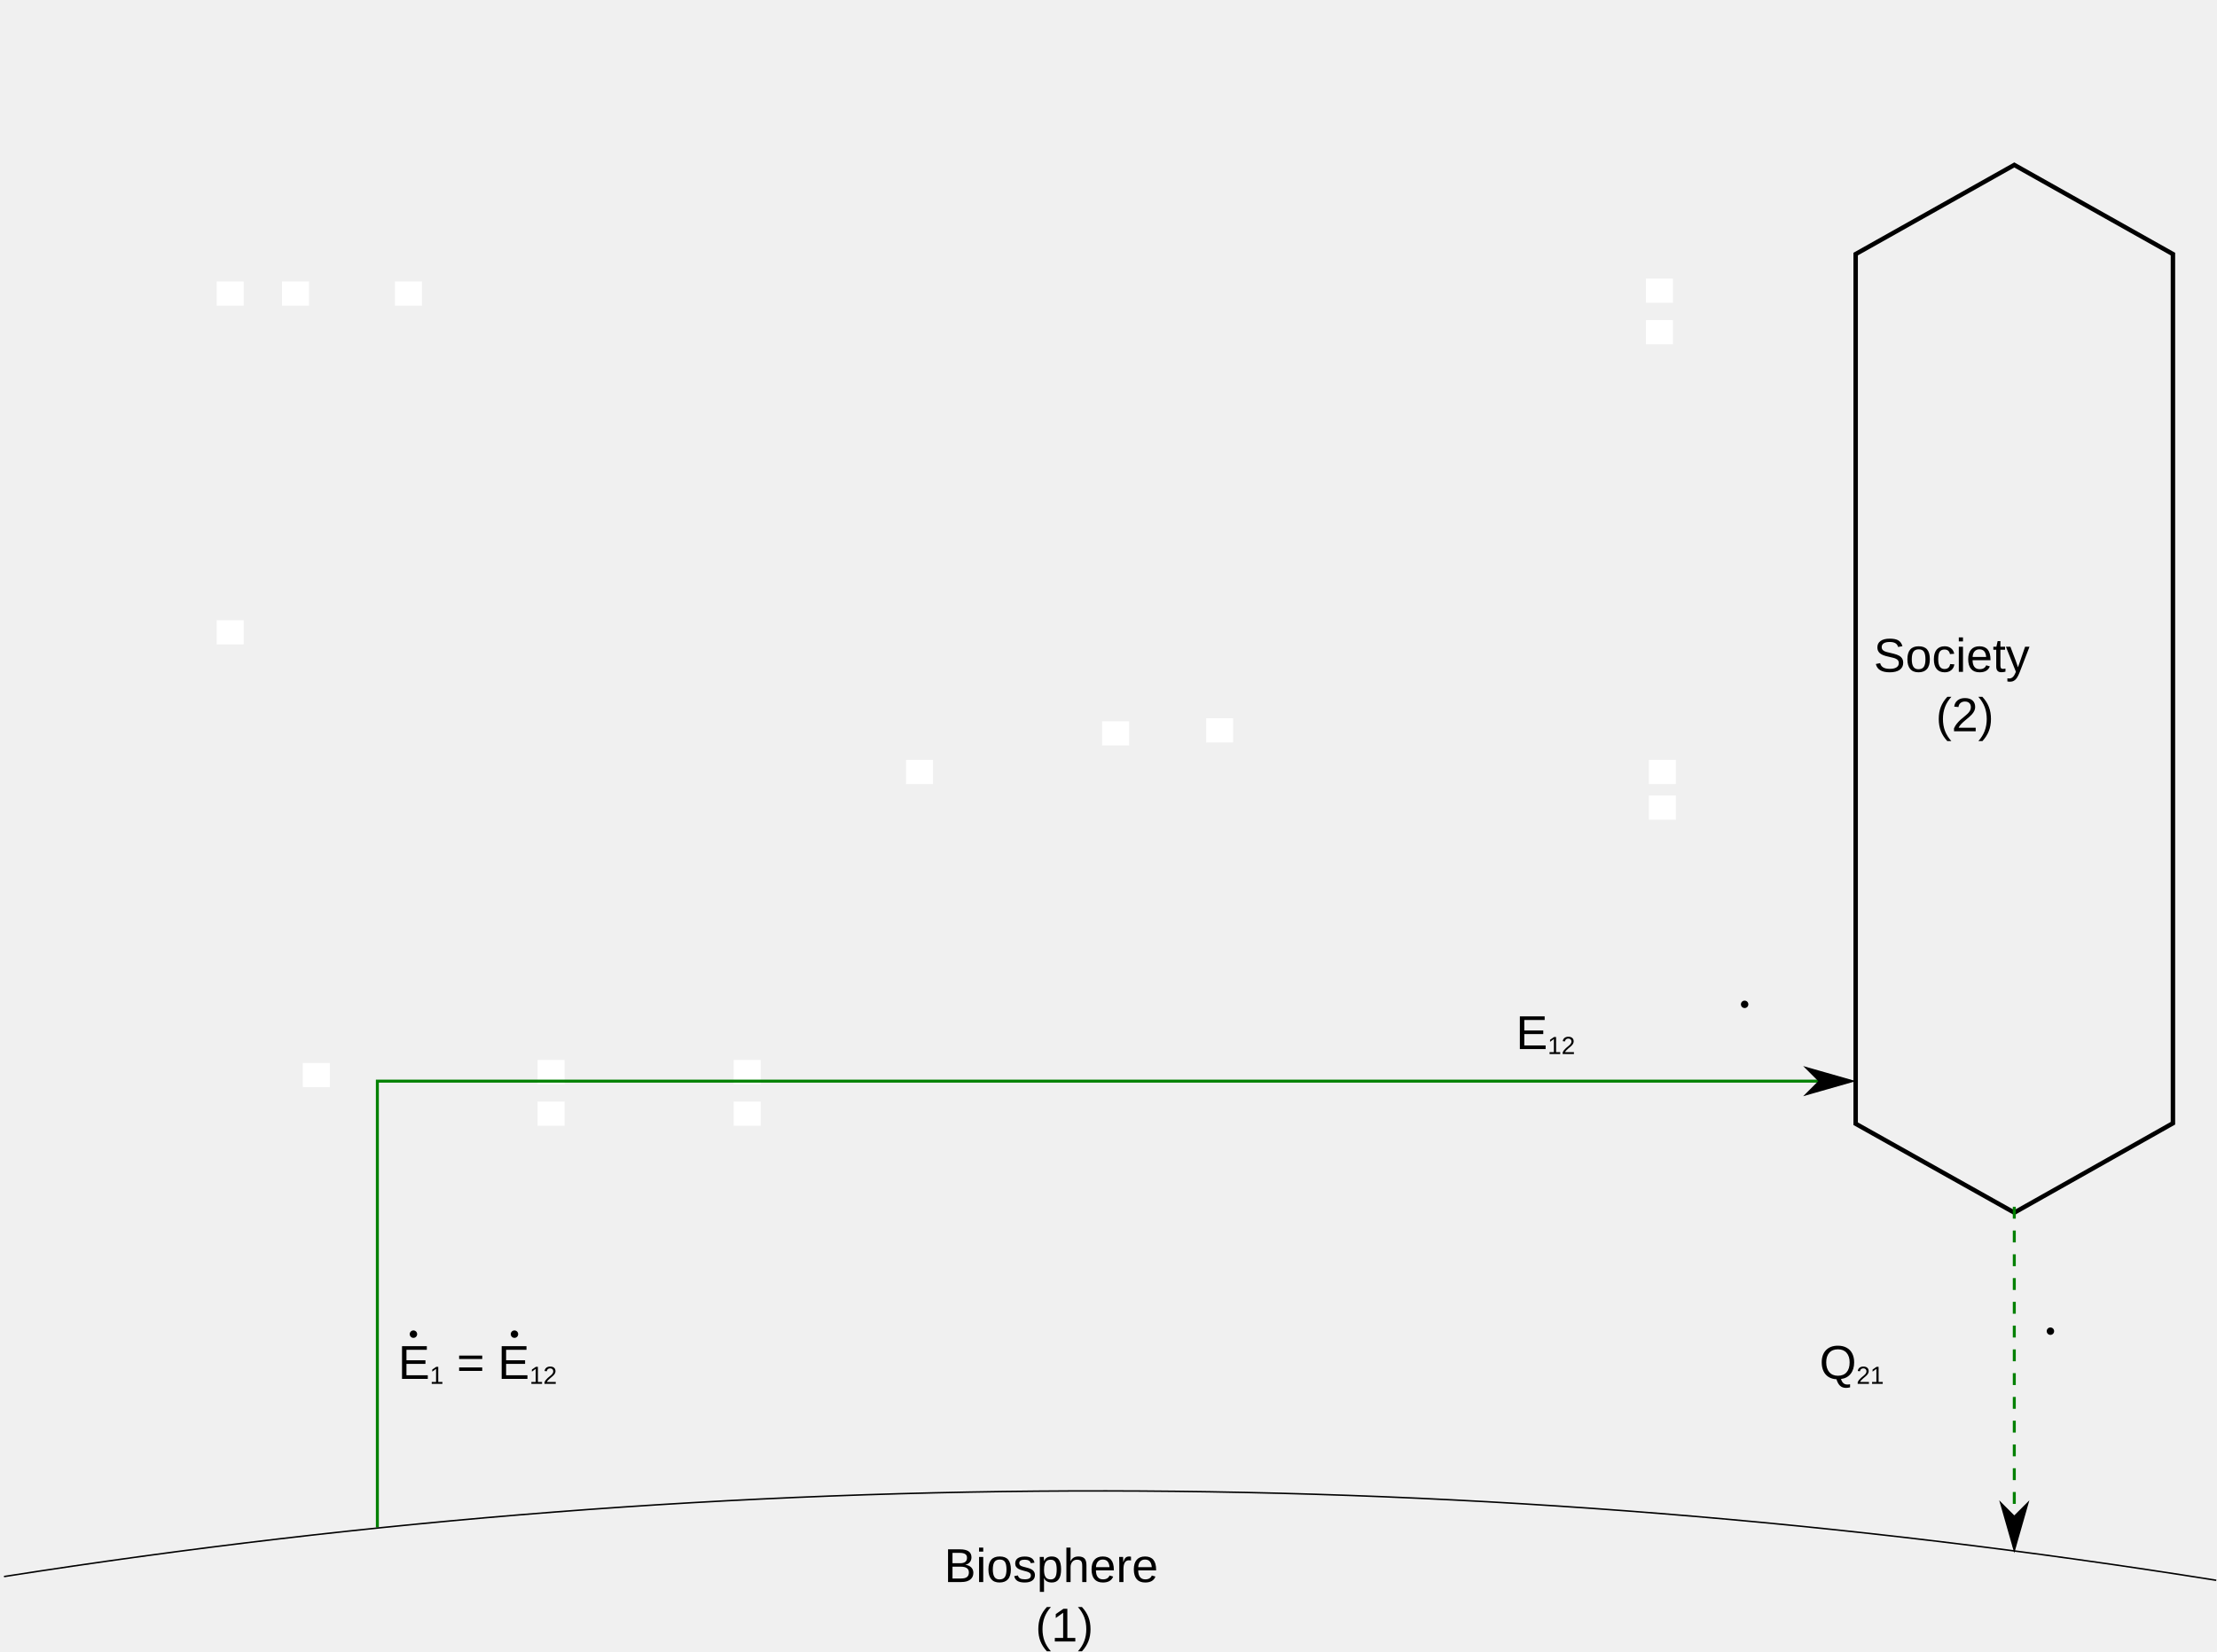
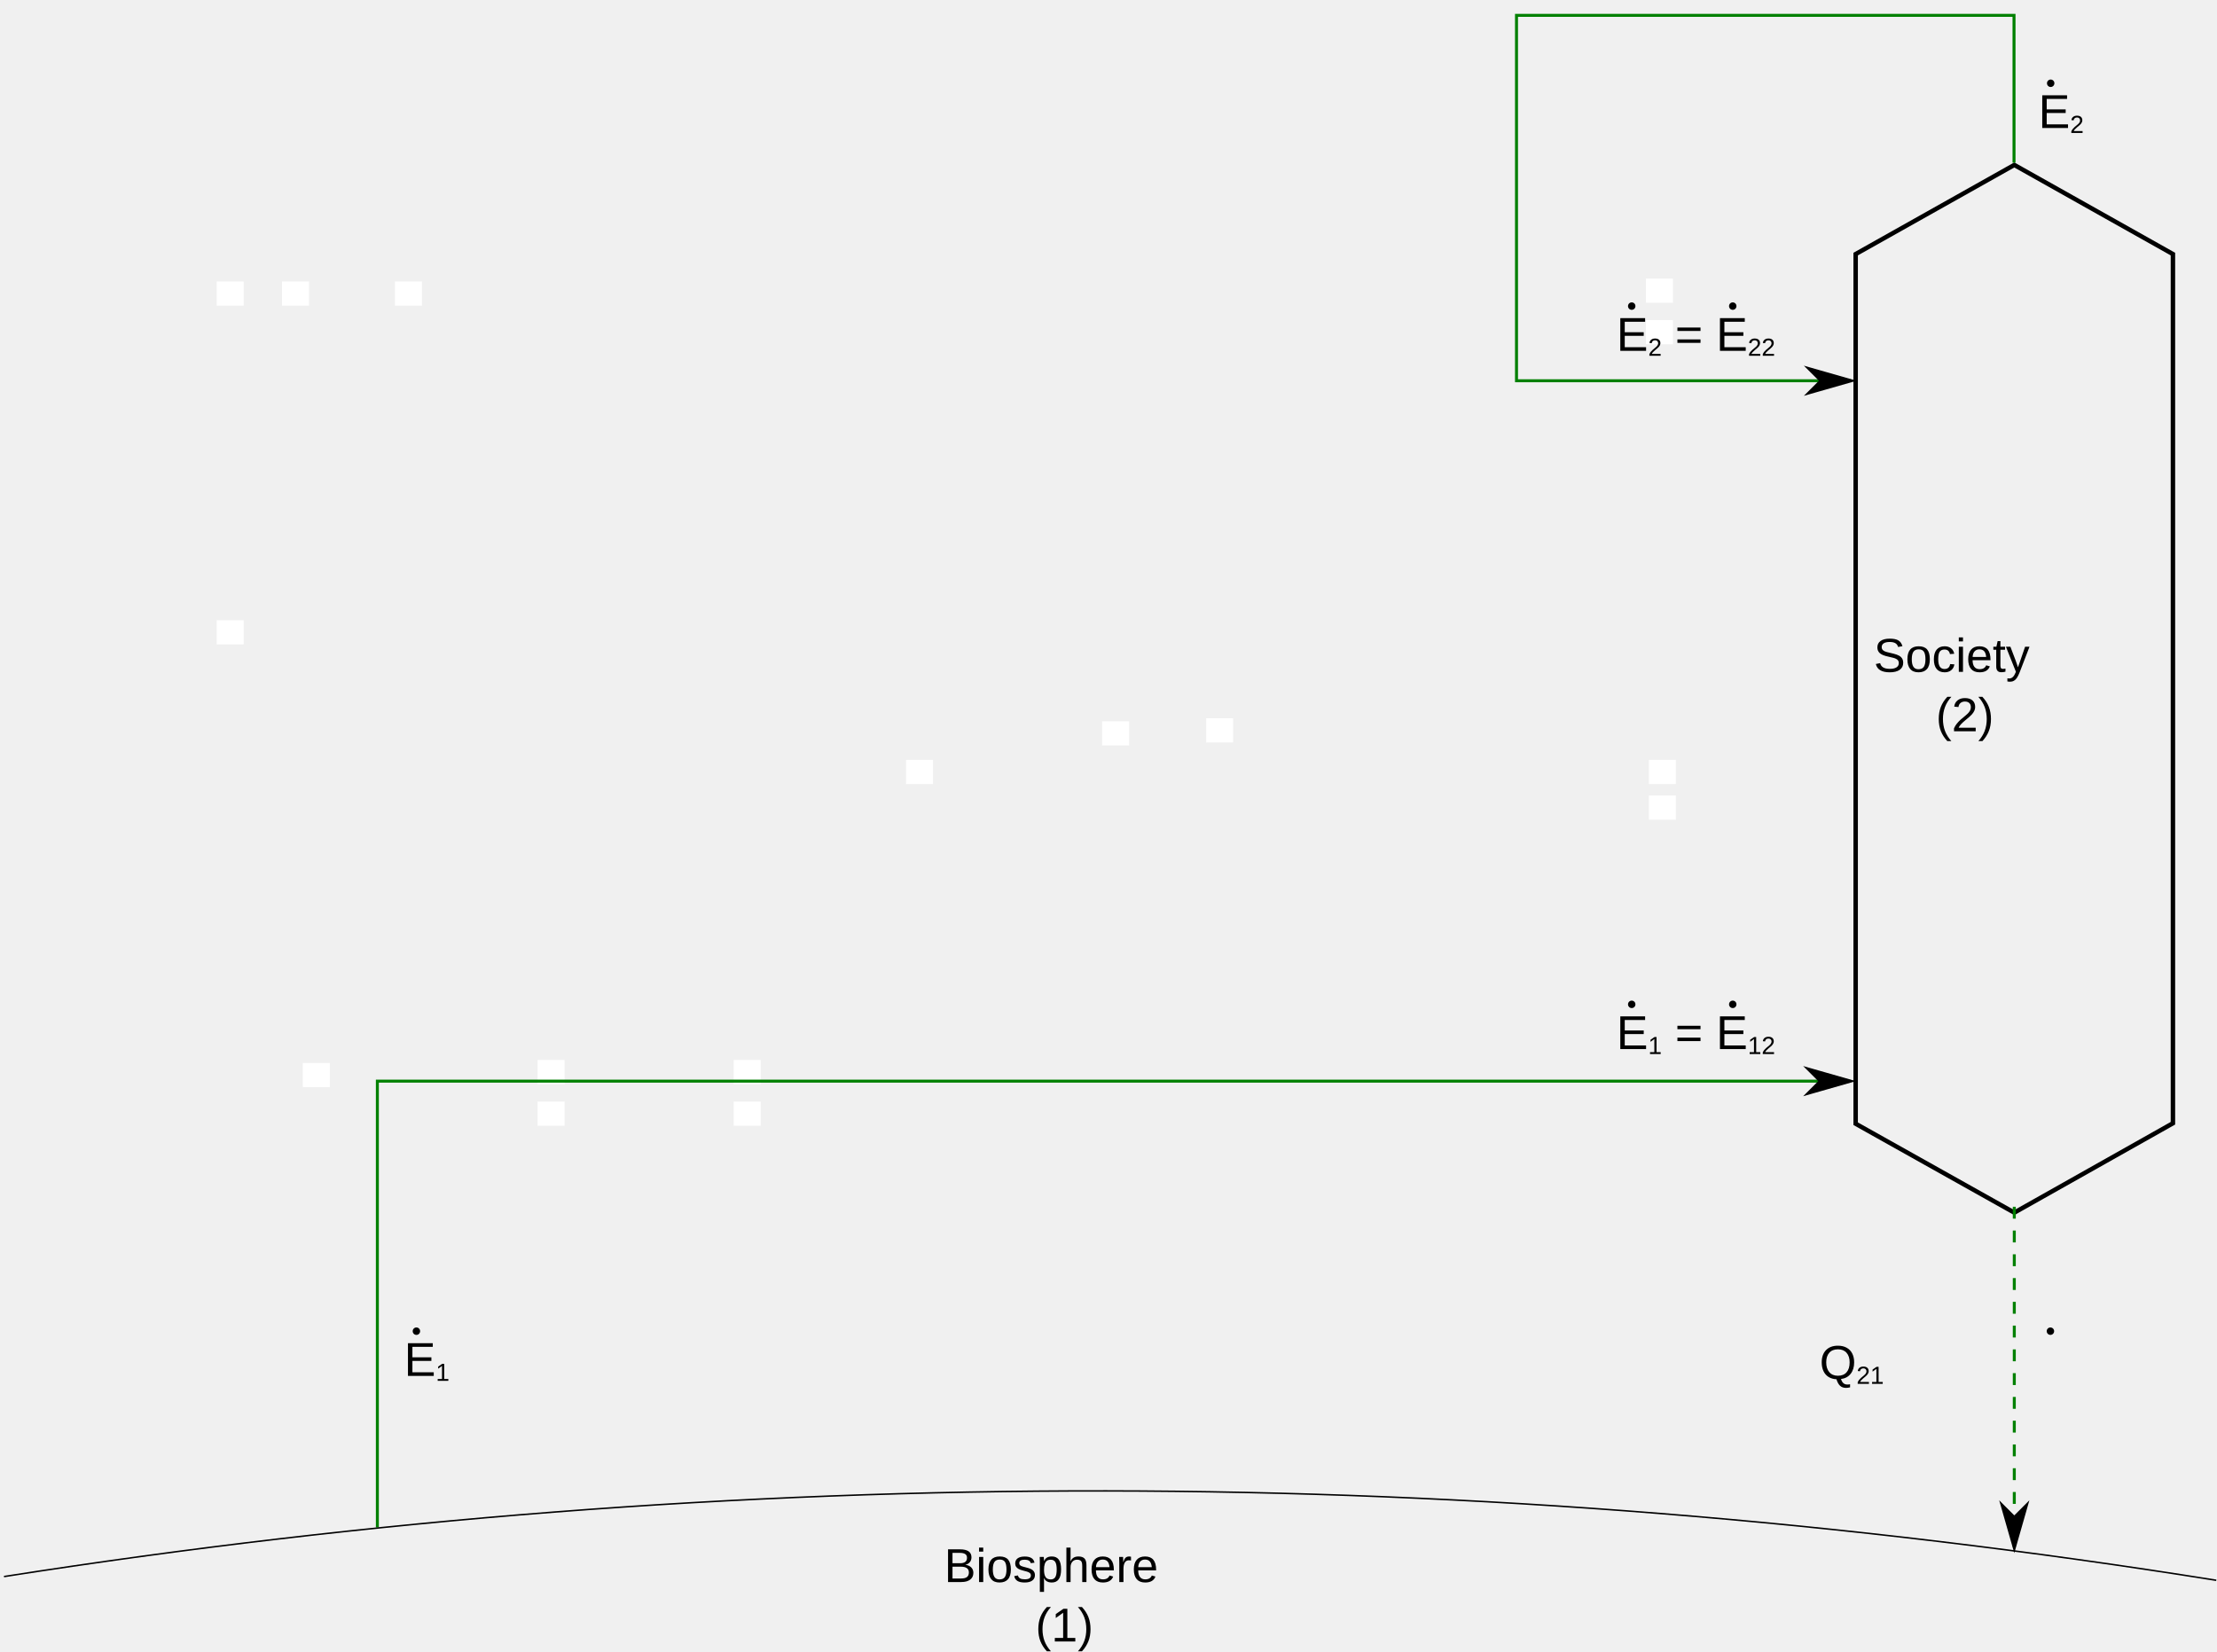
<svg xmlns="http://www.w3.org/2000/svg" version="1.1" width="1492.215" height="1111.64" id="svg2" xml:space="preserve">
  <defs id="defs6">
    <marker orient="auto" refY="0" refX="0" id="Arrow1Lstart" style="overflow:visible">
      <path id="path4143" d="M 0,0 5,-5 -12.5,0 5,5 0,0 z" style="fill-rule:evenodd;stroke:#000000;stroke-width:1pt;marker-start:none" transform="matrix(0.8,0,0,0.8,10,0)" />
    </marker>
    <marker orient="auto" refY="0" refX="0" id="Arrow1Lend" style="overflow:visible">
      <path id="path4132" d="M 0,0 5,-5 -12.5,0 5,5 0,0 z" style="fill-rule:evenodd;stroke:#000000;stroke-width:1pt;marker-start:none" transform="matrix(-0.8,0,0,-0.8,-10,0)" />
    </marker>
    <marker style="overflow:visible" id="InfiniteLineStart" refX="0" refY="0" orient="auto">
      <g id="g4065" transform="translate(-13,0)">
        <circle d="M 3.8,0 C 3.8,0.442 3.442,0.8 3,0.8 2.558,0.8 2.2,0.442 2.2,0 c 0,-0.442 0.358,-0.8 0.8,-0.8 0.442,0 0.8,0.358 0.8,0.8 z" id="circle4067" r="0.8" cy="0" cx="3" />
        <circle d="M 7.3,0 C 7.3,0.442 6.942,0.8 6.5,0.8 6.058,0.8 5.7,0.442 5.7,0 c 0,-0.442 0.358,-0.8 0.8,-0.8 0.442,0 0.8,0.358 0.8,0.8 z" id="circle4069" r="0.8" cy="0" cx="6.5" />
        <circle d="M 10.8,0 C 10.8,0.442 10.442,0.8 10,0.8 9.558,0.8 9.2,0.442 9.2,0 c 0,-0.442 0.358,-0.8 0.8,-0.8 0.442,0 0.8,0.358 0.8,0.8 z" id="circle4071" r="0.8" cy="0" cx="10" />
      </g>
    </marker>
    <marker orient="auto" refY="0" refX="0" id="InfiniteLineStart-3" style="overflow:visible">
      <g transform="translate(-13,0)" id="g4065-9">
        <circle cx="3" cy="0" r="0.8" id="circle4067-9" d="M 3.8,0 C 3.8,0.442 3.442,0.8 3,0.8 2.558,0.8 2.2,0.442 2.2,0 c 0,-0.442 0.358,-0.8 0.8,-0.8 0.442,0 0.8,0.358 0.8,0.8 z" />
        <circle cx="6.5" cy="0" r="0.8" id="circle4069-7" d="M 7.3,0 C 7.3,0.442 6.942,0.8 6.5,0.8 6.058,0.8 5.7,0.442 5.7,0 c 0,-0.442 0.358,-0.8 0.8,-0.8 0.442,0 0.8,0.358 0.8,0.8 z" />
        <circle cx="10" cy="0" r="0.8" id="circle4071-0" d="M 10.8,0 C 10.8,0.442 10.442,0.8 10,0.8 9.558,0.8 9.2,0.442 9.2,0 c 0,-0.442 0.358,-0.8 0.8,-0.8 0.442,0 0.8,0.358 0.8,0.8 z" />
      </g>
    </marker>
    <marker style="overflow:visible" id="Arrow1Lend-0" refX="0" refY="0" orient="auto">
      <path transform="matrix(-0.8,0,0,-0.8,-10,0)" style="fill-rule:evenodd;stroke:#000000;stroke-width:1pt;marker-start:none" d="M 0,0 5,-5 -12.5,0 5,5 0,0 z" id="path4132-2" />
    </marker>
    <marker style="overflow:visible" id="Arrow1Lstart-7" refX="0" refY="0" orient="auto">
      <path transform="matrix(0.8,0,0,0.8,10,0)" style="fill-rule:evenodd;stroke:#000000;stroke-width:1pt;marker-start:none" d="M 0,0 5,-5 -12.5,0 5,5 0,0 z" id="path4143-9" />
    </marker>
    <marker style="overflow:visible" id="EmptyDiamondL" refX="0" refY="0" orient="auto">
      <path transform="scale(0.8,0.8)" style="fill:#ffffff;fill-rule:evenodd;stroke:#000000;stroke-width:1pt;marker-start:none" d="M 0,-7.071 -7.071,0 0,7.071 7.071,0 0,-7.071 z" id="path4169" />
    </marker>
    <marker orient="auto" refY="0" refX="0" id="InfiniteLineStart-0" style="overflow:visible">
      <g transform="translate(-13,0)" id="g4065-5">
        <circle cx="3" cy="0" r="0.8" id="circle4067-6" d="M 3.8,0 C 3.8,0.442 3.442,0.8 3,0.8 2.558,0.8 2.2,0.442 2.2,0 c 0,-0.442 0.358,-0.8 0.8,-0.8 0.442,0 0.8,0.358 0.8,0.8 z" />
        <circle cx="6.5" cy="0" r="0.8" id="circle4069-78" d="M 7.3,0 C 7.3,0.442 6.942,0.8 6.5,0.8 6.058,0.8 5.7,0.442 5.7,0 c 0,-0.442 0.358,-0.8 0.8,-0.8 0.442,0 0.8,0.358 0.8,0.8 z" />
        <circle cx="10" cy="0" r="0.8" id="circle4071-06" d="M 10.8,0 C 10.8,0.442 10.442,0.8 10,0.8 9.558,0.8 9.2,0.442 9.2,0 c 0,-0.442 0.358,-0.8 0.8,-0.8 0.442,0 0.8,0.358 0.8,0.8 z" />
      </g>
    </marker>
    <marker style="overflow:visible" id="Arrow1Lend-7" refX="0" refY="0" orient="auto">
      <path transform="matrix(-0.8,0,0,-0.8,-10,0)" style="fill-rule:evenodd;stroke:#000000;stroke-width:1pt;marker-start:none" d="M 0,0 5,-5 -12.5,0 5,5 0,0 z" id="path4132-0" />
    </marker>
    <marker style="overflow:visible" id="Arrow1Lstart-0" refX="0" refY="0" orient="auto">
      <path transform="matrix(0.8,0,0,0.8,10,0)" style="fill-rule:evenodd;stroke:#000000;stroke-width:1pt;marker-start:none" d="M 0,0 5,-5 -12.5,0 5,5 0,0 z" id="path4143-5" />
    </marker>
  </defs>
  <g transform="matrix(1.25,0,0,-1.25,862.4153,701.1359)" id="g10">
    <g id="g12">
      <rect style="fill:#ffffff;fill-opacity:1;stroke:none" id="rect5371" width="14.543" height="13.012" x="-400.47" y="9.886" transform="scale(1,-1)" />
      <rect style="fill:#ffffff;fill-opacity:1;stroke:none" id="rect5375" width="14.543" height="13.012" x="-294.87" y="9.886" transform="scale(1,-1)" />
      <rect transform="scale(1,-1)" y="32.286" x="-400.47" height="13.012" width="14.543" id="rect5377" style="fill:#ffffff;fill-opacity:1;stroke:none" />
      <rect transform="scale(1,-1)" y="32.286" x="-294.87" height="13.012" width="14.543" id="rect5381" style="fill:#ffffff;fill-opacity:1;stroke:none" />
      <rect transform="scale(1,-1)" y="11.486" x="-526.87" height="13.012" width="14.543" id="rect5369" style="fill:#ffffff;fill-opacity:1;stroke:none" />
      <rect style="fill:#ffffff;fill-opacity:1;stroke:none" id="rect5363" width="14.543" height="13.012" x="-538.07" y="-409.314" transform="scale(1,-1)" />
      <rect transform="scale(1,-1)" y="-409.314" x="-573.27" height="13.012" width="14.543" id="rect5365" style="fill:#ffffff;fill-opacity:1;stroke:none" />
      <rect style="fill:#ffffff;fill-opacity:1;stroke:none" id="rect5367" width="14.543" height="13.012" x="-573.27" y="-226.914" transform="scale(1,-1)" />
      <rect style="fill:#ffffff;fill-opacity:1;stroke:none" id="rect4279" width="14.543" height="13.012" x="197.93" y="-132.514" transform="scale(1,-1)" />
      <rect transform="scale(1,-1)" y="-151.714" x="197.93" height="13.012" width="14.543" id="rect4277" style="fill:#ffffff;fill-opacity:1;stroke:none" />
      <rect style="fill:#ffffff;fill-opacity:1;stroke:none" id="rect4275" width="18.179" height="16.265" x="544.414" y="226.759" transform="matrix(0.8,0,0,-0.8,-637.6017,333.1218)" />
      <text transform="scale(1,-1)" id="text4115" y="291.016" x="-91.893" style="font-size:25.6px;font-style:normal;font-variant:normal;font-weight:normal;font-stretch:normal;text-align:center;line-height:125%;letter-spacing:0px;word-spacing:0px;text-anchor:middle;fill:#000000;fill-opacity:1;stroke:none;font-family:Arial;-inkscape-font-specification:Arial" xml:space="preserve">
        <tspan y="291.016" x="-91.893" id="tspan4117">Biosphere</tspan>
        <tspan y="323.016" x="-91.893" id="tspan4119">(1)</tspan>
      </text>
      <path id="path3349" d="m 306.325,-21.278 -793.062,0 0,-240.344" style="fill:none;stroke:#008000;stroke-width:1.6;stroke-linecap:butt;stroke-linejoin:miter;stroke-opacity:1;marker-start:url(#Arrow1Lstart);marker-end:none" />
-       <text transform="scale(1,-1)" id="text4782" y="181.615" x="-475.549" style="font-size:25.6px;font-style:normal;font-variant:normal;font-weight:normal;font-stretch:normal;text-align:start;line-height:125%;letter-spacing:0px;word-spacing:0px;text-anchor:start;fill:#000000;fill-opacity:1;stroke:none;font-family:Arial;-inkscape-font-specification:Arial" xml:space="preserve">
-         <tspan id="tspan3042" x="-475.549" y="181.615">E<tspan style="font-size:52%;baseline-shift:sub" id="tspan3056">1</tspan> = E<tspan style="font-size:52%;text-align:start;text-anchor:start;baseline-shift:sub" id="tspan3044">12</tspan>
+       <text transform="scale(1,-1)" id="text4782" y="4.015" x="180.451" style="font-size:25.6px;font-style:normal;font-variant:normal;font-weight:normal;font-stretch:normal;text-align:start;line-height:125%;letter-spacing:0px;word-spacing:0px;text-anchor:start;fill:#000000;fill-opacity:1;stroke:none;font-family:Arial;-inkscape-font-specification:Arial" xml:space="preserve">
+         <tspan id="tspan3042" x="180.451" y="4.015">E<tspan style="font-size:52%;baseline-shift:sub" id="tspan3056">1</tspan> = E<tspan style="font-size:52%;text-align:start;text-anchor:start;baseline-shift:sub" id="tspan3044">12</tspan>
        </tspan>
      </text>
-       <path transform="matrix(0.07404241,0,0,-0.1031305,-453.8258,-131.7017)" d="m -155.143,250.419 a 27.012,19.393 0 1 1 -54.023,0 27.012,19.393 0 1 1 54.023,0 z" id="path4796" style="fill:#000000;fill-opacity:1;stroke:none" />
-       <text xml:space="preserve" style="font-size:25.6px;font-style:normal;font-variant:normal;font-weight:normal;font-stretch:normal;text-align:end;line-height:125%;letter-spacing:0px;word-spacing:0px;text-anchor:end;fill:#000000;fill-opacity:1;stroke:none;font-family:Arial;-inkscape-font-specification:Arial" x="272.038" y="4.015" id="text4806" transform="scale(1,-1)">
-         <tspan id="tspan4808" x="272.038" y="4.015">E<tspan style="font-size:52%;baseline-shift:sub" id="tspan4810">12</tspan>
+       <path transform="matrix(0.07404241,0,0,-0.1031305,202.1742,45.89831)" d="m -155.143,250.419 a 27.012,19.393 0 1 1 -54.023,0 27.012,19.393 0 1 1 54.023,0 z" id="path4796" style="fill:#000000;fill-opacity:1;stroke:none" />
+       <text xml:space="preserve" style="font-size:25.6px;font-style:normal;font-variant:normal;font-weight:normal;font-stretch:normal;text-align:start;line-height:125%;letter-spacing:0px;word-spacing:0px;text-anchor:start;fill:#000000;fill-opacity:1;stroke:none;font-family:Arial;-inkscape-font-specification:Arial" x="-472.349" y="180.015" id="text4806" transform="scale(1,-1)">
+         <tspan id="tspan4808" x="-472.349" y="180.015">E<tspan style="font-size:52%;text-align:start;text-anchor:start;baseline-shift:sub" id="tspan4810">1</tspan>
        </tspan>
      </text>
-       <path style="fill:#000000;fill-opacity:1;stroke:none" id="path4812" d="m -155.143,250.419 c 0,10.71 -12.093,19.393 -27.012,19.393 -14.918,0 -27.012,-8.682 -27.012,-19.393 0,-10.71 12.093,-19.393 27.012,-19.393 14.918,0 27.012,8.682 27.012,19.393 z" transform="matrix(0.07404241,0,0,-0.1031305,262.9742,45.89831)" />
+       <path style="fill:#000000;fill-opacity:1;stroke:none" id="path4812" d="m -155.143,250.419 a 27.012,19.393 0 1 1 -54.023,0 27.012,19.393 0 1 1 54.023,0 z" transform="matrix(0.07404241,0,0,-0.1031305,-452.2258,-130.1017)" />
      <text xml:space="preserve" style="font-size:25.6px;font-style:normal;font-variant:normal;font-weight:normal;font-stretch:normal;text-align:center;line-height:125%;letter-spacing:0px;word-spacing:0px;text-anchor:middle;fill:#000000;fill-opacity:1;stroke:none;font-family:Arial;-inkscape-font-specification:Arial" x="392.962" y="-199.124" id="text3119" transform="scale(1,-1)">
        <tspan id="tspan3123" x="392.962" y="-199.124">Society</tspan>
        <tspan id="tspan3125" x="392.962" y="-167.124">(2)</tspan>
      </text>
      <path d="m 309.271,-44.212 0,468.3 85.42,48 85.417,-48 0,-468.047 -85.417,-48.125 z" id="path4124" style="fill:none;stroke:#000000;stroke-width:2.4;stroke-linecap:butt;stroke-linejoin:miter;stroke-miterlimit:4;stroke-opacity:1;stroke-dasharray:none" />
      <path d="m 394.689,-88.931 0,-183.394" id="path4841" style="fill:none;stroke:#008000;stroke-width:1.6;stroke-linecap:butt;stroke-linejoin:miter;stroke-miterlimit:4;stroke-opacity:1;stroke-dasharray:6.4, 6.4;stroke-dashoffset:0;marker-end:url(#Arrow1Lend)" />
      <text transform="scale(1,-1)" id="text4843" y="181.615" x="438.294" style="font-size:25.6px;font-style:normal;font-variant:normal;font-weight:normal;font-stretch:normal;text-align:end;line-height:125%;letter-spacing:0px;word-spacing:0px;text-anchor:end;fill:#000000;fill-opacity:1;stroke:none;font-family:Arial;-inkscape-font-specification:Arial" xml:space="preserve">
        <tspan y="181.615" x="438.294" id="tspan4845">Q<tspan id="tspan4847" style="font-size:52%;baseline-shift:sub">21</tspan>
        </tspan>
      </text>
      <path transform="matrix(0.07404241,0,0,-0.1031305,427.6304,-130.1017)" d="m -155.143,250.419 c 0,10.71 -12.093,19.393 -27.012,19.393 -14.918,0 -27.012,-8.682 -27.012,-19.393 0,-10.71 12.093,-19.393 27.012,-19.393 14.918,0 27.012,8.682 27.012,19.393 z" id="path4849" style="fill:#000000;fill-opacity:1;stroke:none" />
      <text xml:space="preserve" style="font-size:40px;font-style:normal;font-weight:normal;line-height:125%;letter-spacing:0px;word-spacing:0px;fill:#000000;fill-opacity:1;stroke:none;font-family:Sans" x="1491.808" y="664.912" id="text3105" transform="matrix(0.8,0,0,-0.8,-637.6017,333.1218)">
        <tspan id="tspan3107" x="1491.808" y="664.912" />
      </text>
      <g id="g10-3" transform="translate(1225.022,-64.78471)">
        <g id="g12-9">
          <text transform="matrix(0.8,0,0,-0.8,-637.6017,333.1218)" id="text3105-3" y="664.912" x="1491.808" style="font-size:40px;font-style:normal;font-weight:normal;line-height:125%;letter-spacing:0px;word-spacing:0px;fill:#000000;fill-opacity:1;stroke:none;font-family:Sans" xml:space="preserve">
            <tspan y="664.912" x="1491.808" id="tspan3107-8" />
          </text>
        </g>
      </g>
      <rect transform="scale(1,-1)" y="-409.314" x="-477.27" height="13.012" width="14.543" id="rect4519" style="fill:#ffffff;fill-opacity:1;stroke:none" />
      <rect transform="scale(1,-1)" y="-410.914" x="196.33" height="13.012" width="14.543" id="rect5385" style="fill:#ffffff;fill-opacity:1;stroke:none" />
      <rect style="fill:#ffffff;fill-opacity:1;stroke:none" id="rect5387" width="14.543" height="13.012" x="196.33" y="-388.514" transform="scale(1,-1)" />
      <rect transform="scale(1,-1)" y="-174.114" x="-40.47" height="13.012" width="14.543" id="rect5405" style="fill:#ffffff;fill-opacity:1;stroke:none" />
      <rect style="fill:#ffffff;fill-opacity:1;stroke:none" id="rect5409" width="14.543" height="13.012" x="-96.47" y="-172.514" transform="scale(1,-1)" />
      <path style="fill:none;stroke:#000000;stroke-width:0.8px;stroke-linecap:butt;stroke-linejoin:miter;stroke-opacity:1" d="m -687.781,-288.069 c 394.415,61.799 791.458,61.868 1191.221,-2.005" id="path3256" />
-       <path style="fill:#000000;fill-opacity:1;stroke:none" id="path3058" d="m -155.143,250.419 a 27.012,19.393 0 1 1 -54.023,0 27.012,19.393 0 1 1 54.023,0 z" transform="matrix(0.07404241,0,0,-0.1031305,-399.4258,-131.7017)" />
+       <path style="fill:#000000;fill-opacity:1;stroke:none" id="path3058" d="m -155.143,250.419 a 27.012,19.393 0 1 1 -54.023,0 27.012,19.393 0 1 1 54.023,0 z" transform="matrix(0.07404241,0,0,-0.1031305,256.5742,45.89831)" />
+       <path style="fill:none;stroke:#008000;stroke-width:2;stroke-linecap:butt;stroke-linejoin:miter;stroke-opacity:1;marker-end:url(#Arrow1Lend-7)" d="m 1355.59,109.511 0,-99.18 -334.864,0 0,245.962 225.063,0" id="path3059" transform="matrix(0.8,0,0,-0.8,-689.9322,560.9088)" />
+       <text transform="scale(1,-1)" id="text4125" y="-491.985" x="407.651" style="font-size:25.6px;font-style:normal;font-variant:normal;font-weight:normal;font-stretch:normal;text-align:start;line-height:125%;letter-spacing:0px;word-spacing:0px;text-anchor:start;fill:#000000;fill-opacity:1;stroke:none;font-family:Arial;-inkscape-font-specification:Arial" xml:space="preserve">
+         <tspan y="-491.985" x="407.651" id="tspan4127">E<tspan id="tspan4129" style="font-size:52%;text-align:start;text-anchor:start;baseline-shift:sub">2</tspan>
+         </tspan>
+       </text>
+       <path transform="matrix(0.07404241,0,0,-0.1031305,427.7742,541.8983)" d="m -155.143,250.419 a 27.012,19.393 0 1 1 -54.023,0 27.012,19.393 0 1 1 54.023,0 z" id="path4131" style="fill:#000000;fill-opacity:1;stroke:none" />
+       <text xml:space="preserve" style="font-size:25.6px;font-style:normal;font-variant:normal;font-weight:normal;font-stretch:normal;text-align:start;line-height:125%;letter-spacing:0px;word-spacing:0px;text-anchor:start;fill:#000000;fill-opacity:1;stroke:none;font-family:Arial;-inkscape-font-specification:Arial" x="180.451" y="-371.985" id="text4133" transform="scale(1,-1)">
+         <tspan y="-371.985" x="180.451" id="tspan4135">E<tspan id="tspan4137" style="font-size:52%;baseline-shift:sub">2</tspan> = E<tspan id="tspan4139" style="font-size:52%;text-align:start;text-anchor:start;baseline-shift:sub">22</tspan>
+         </tspan>
+       </text>
+       <path style="fill:#000000;fill-opacity:1;stroke:none" id="path4141" d="m -155.143,250.419 a 27.012,19.393 0 1 1 -54.023,0 27.012,19.393 0 1 1 54.023,0 z" transform="matrix(0.07404241,0,0,-0.1031305,202.1742,421.8983)" />
+       <path transform="matrix(0.07404241,0,0,-0.1031305,256.5742,421.8983)" d="m -155.143,250.419 a 27.012,19.393 0 1 1 -54.023,0 27.012,19.393 0 1 1 54.023,0 z" id="path4144" style="fill:#000000;fill-opacity:1;stroke:none" />
    </g>
  </g>
</svg>
